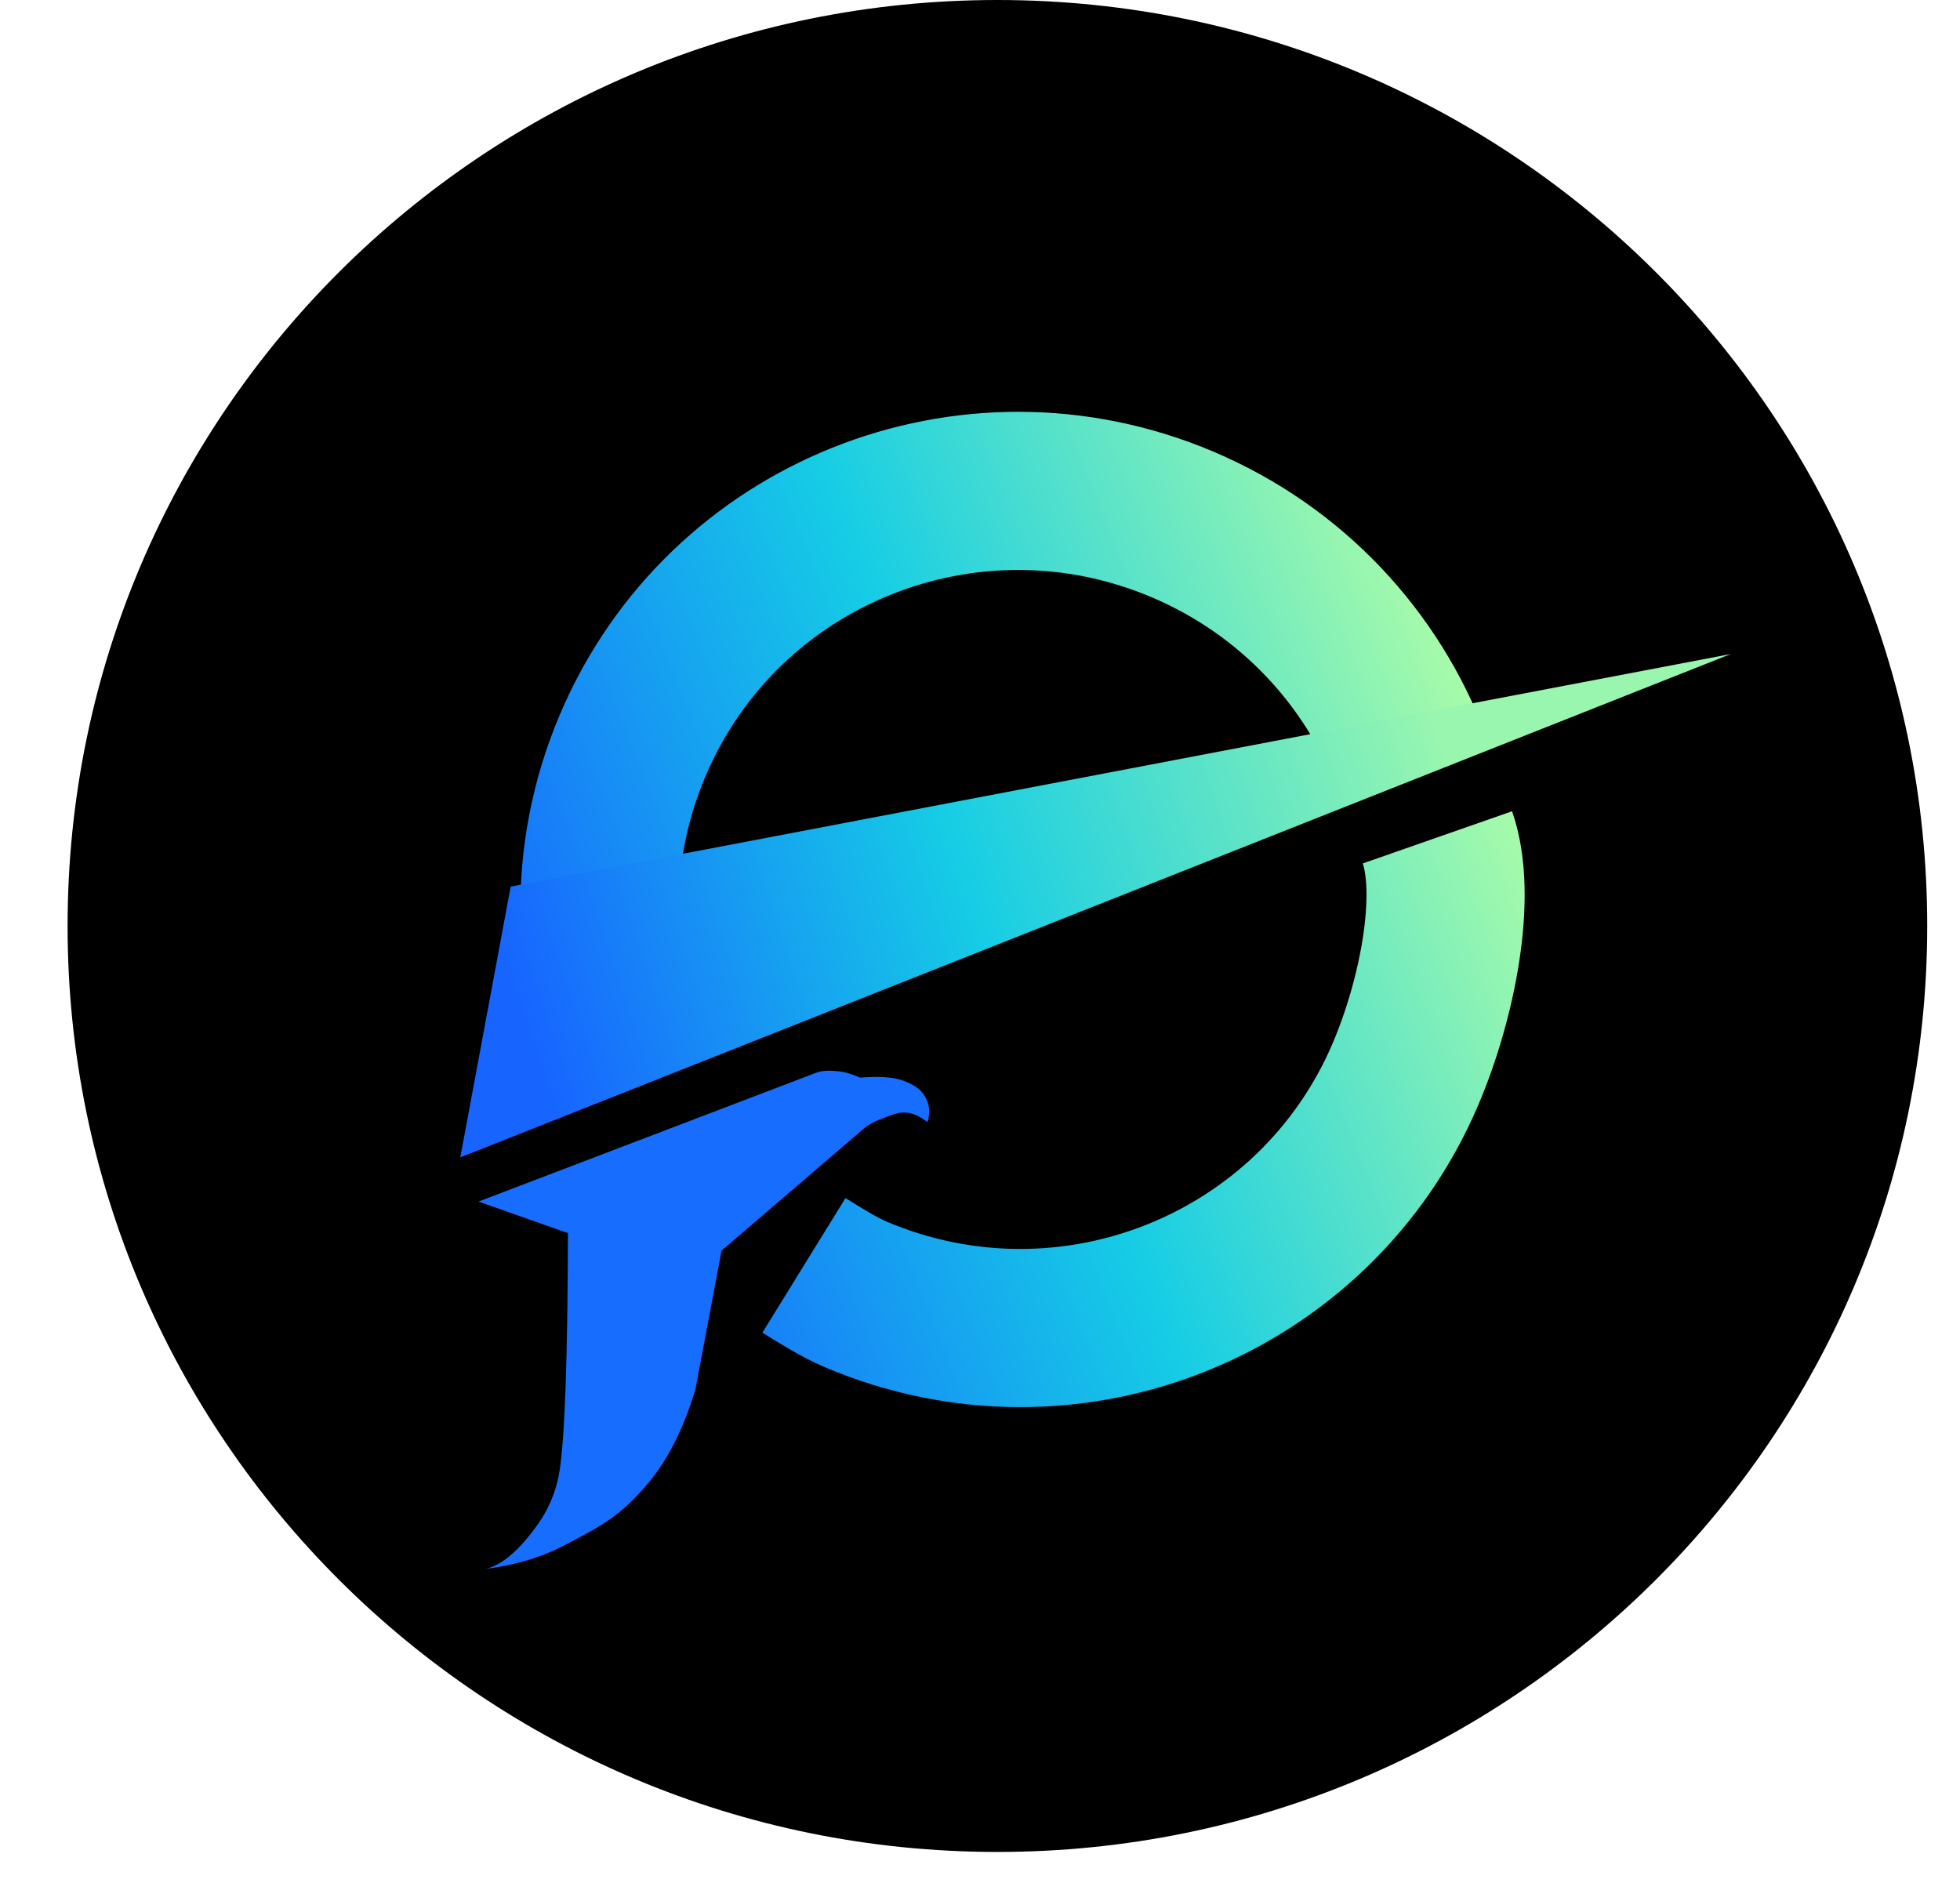
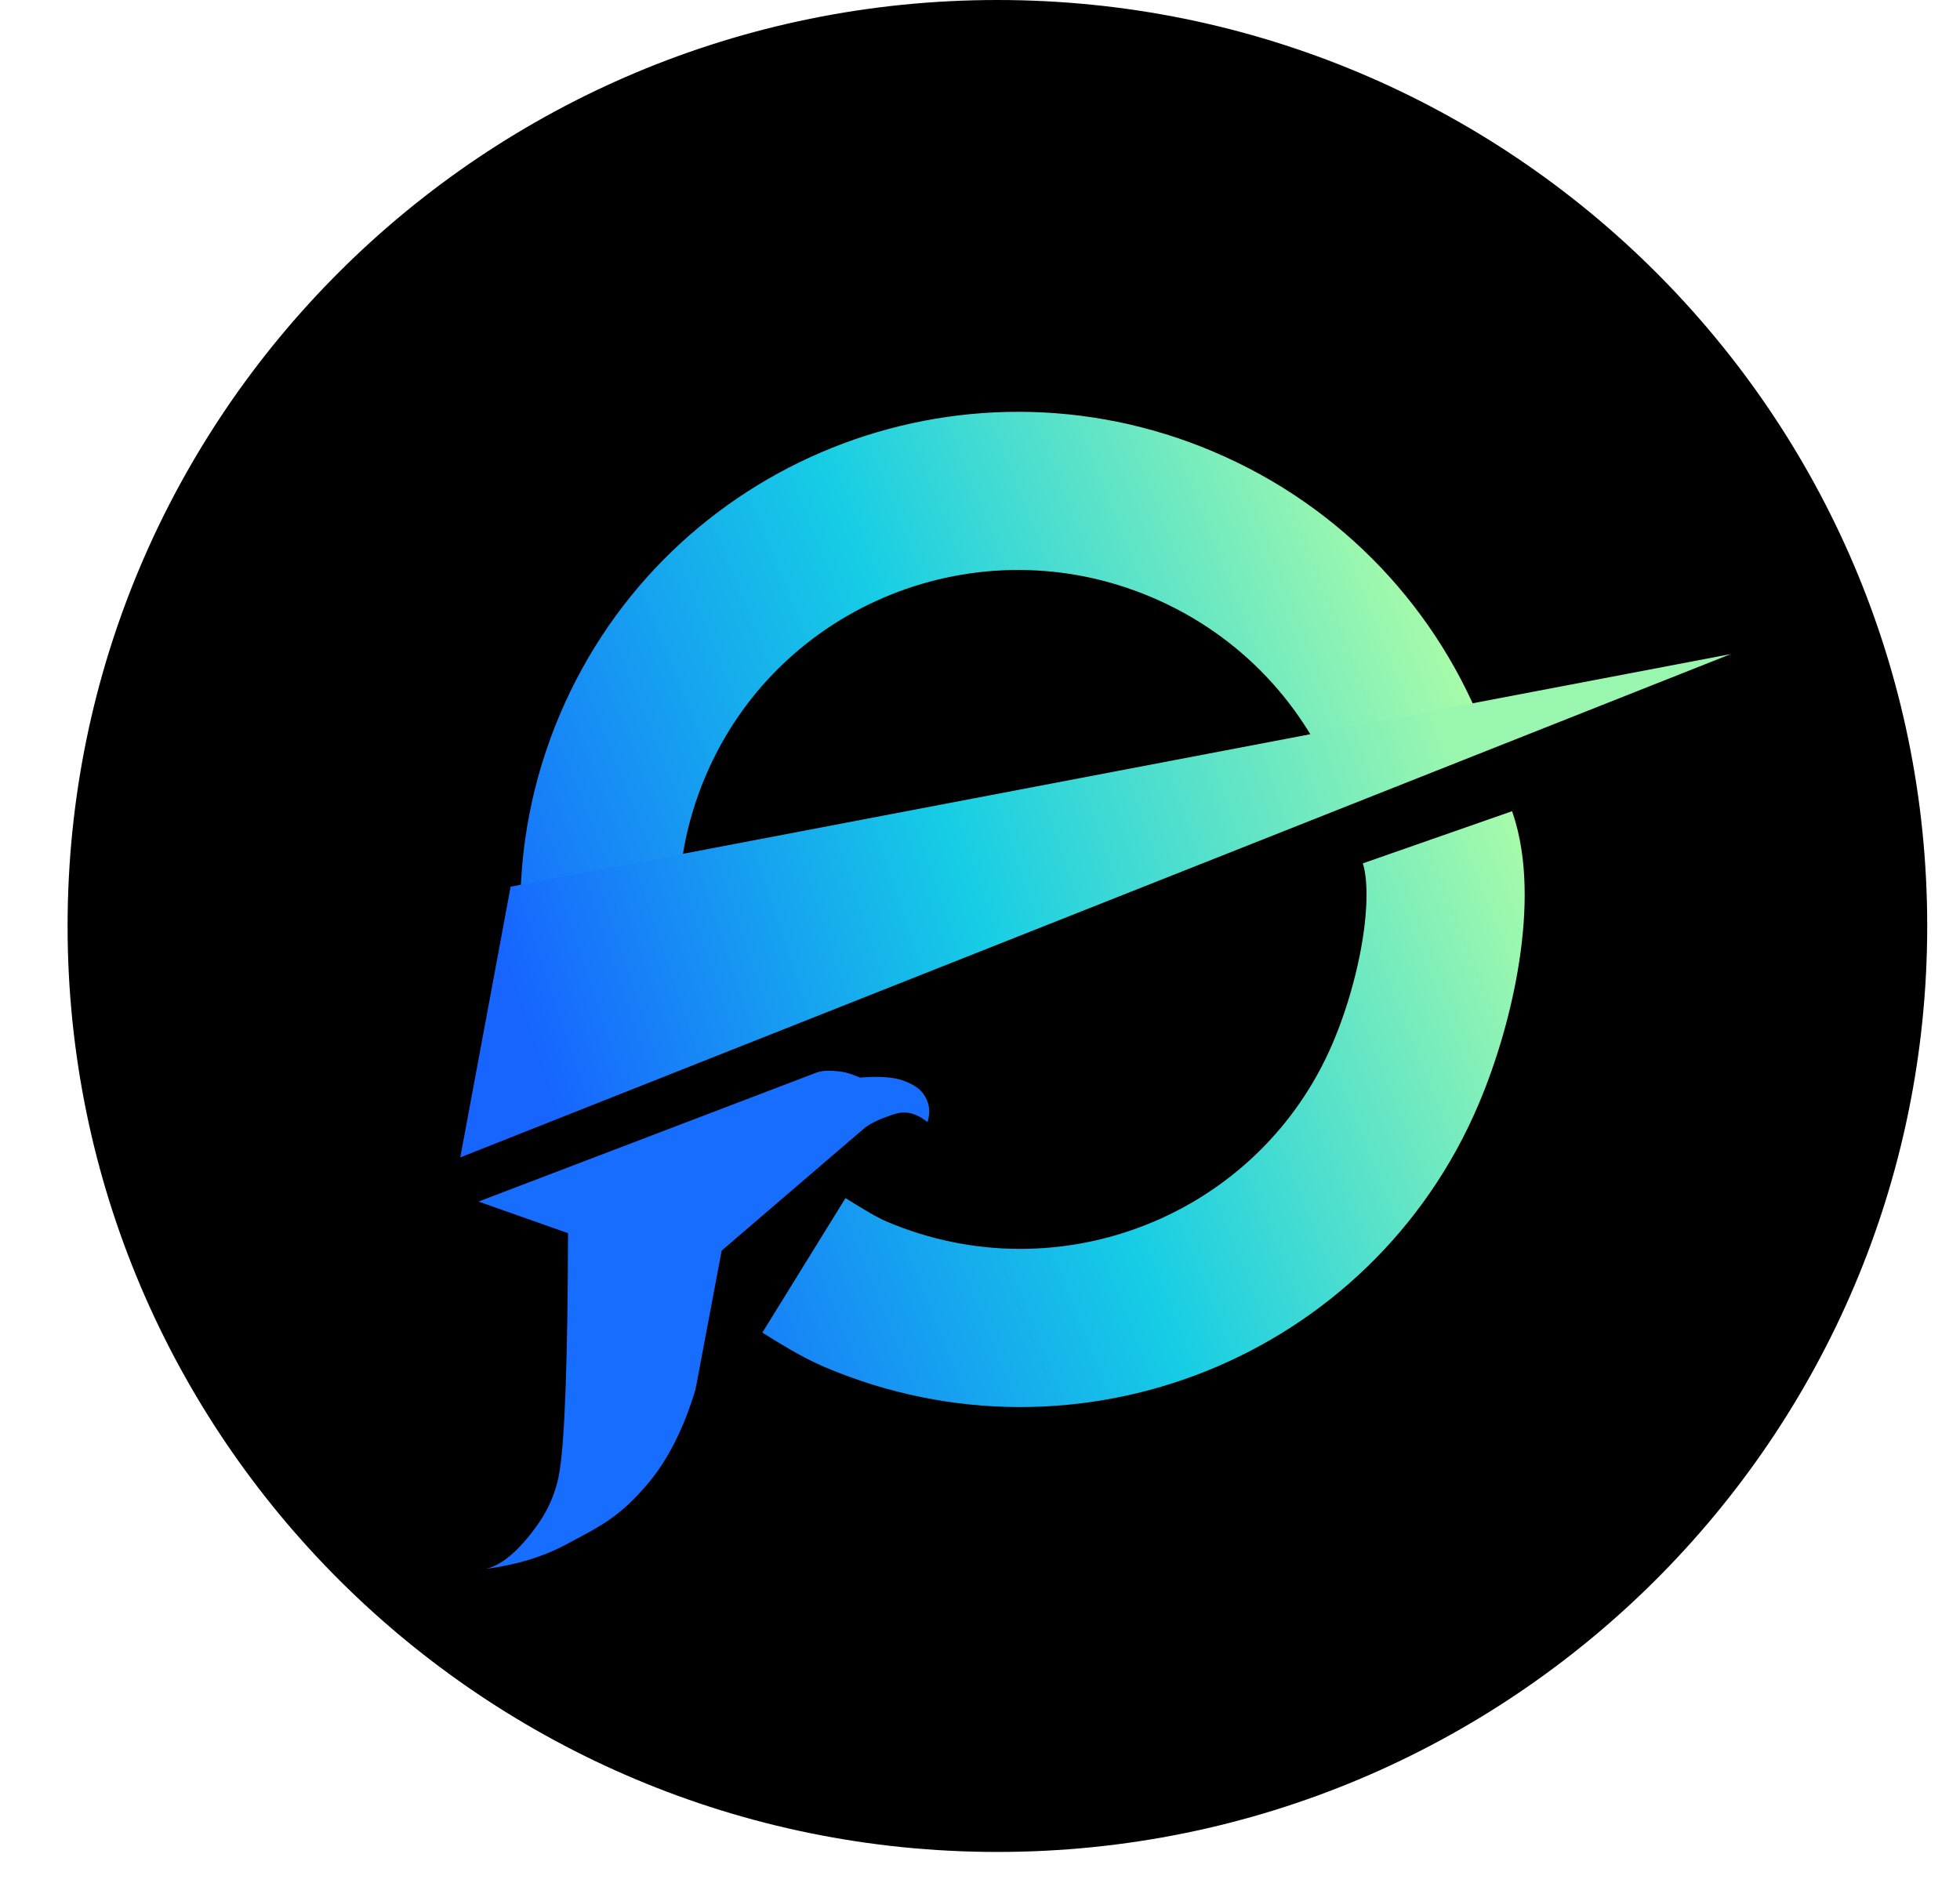
- <svg xmlns="http://www.w3.org/2000/svg" width="33px" height="32px" viewBox="0 0 33 32" version="1.1">
-   <defs>
-     <linearGradient x1="0%" y1="91.221%" x2="92.289%" y2="0.943%" id="linearGradient-1">
-       <stop stop-color="#1764FF" offset="0%" />
-       <stop stop-color="#16CDE5" offset="48.309%" />
-       <stop stop-color="#B4FFA4" offset="100%" />
-     </linearGradient>
-     <linearGradient x1="4.753%" y1="83.312%" x2="79.628%" y2="22.101%" id="linearGradient-2">
-       <stop stop-color="#1764FF" offset="0%" />
-       <stop stop-color="#16CDE5" offset="48.309%" />
-       <stop stop-color="#99F6AF" offset="100%" />
-     </linearGradient>
-   </defs>
-   <g id="页面-1" stroke="none" stroke-width="1" fill="none" fill-rule="evenodd">
-     <g id="切图" transform="translate(-92, -59)">
-       <g id="编组备份-5" transform="translate(92, 59)">
-         <ellipse id="椭圆形" fill="#000000" fill-rule="nonzero" cx="16.793" cy="15.592" rx="15.655" ry="15.592" />
-         <g id="编组备份-12" transform="translate(16.53202, 18.10623) rotate(-7) translate(-16.53202, -18.10623) translate(2.307881, 3.939565)">
-           <g id="编组-23" transform="translate(13.25068, 14.65414) rotate(30) translate(-13.25068, -14.65414) translate(5.285164, 3.887472)">
-             <path d="M13.166,2.179 C11.878,0.836 10.063,-1.46359961e-12 8.052,-1.46359961e-12 C4.147,-1.46359961e-12 0.982,3.153 0.982,7.042 C0.982,9.067 1.84,10.892 3.214,12.177 M7.057,13.975 C7.371,14.023 7.733,14.084 8.052,14.084 C11.957,14.084 15.122,10.931 15.122,7.042 C15.122,5.672 14.756,3.94 14.059,3.173" id="形状备份" stroke="url(#linearGradient-1)" stroke-width="2.663" />
-             <path d="M2.879,12.365 C6.852,12.373 8.881,12.377 8.966,12.377 C9.092,12.377 9.229,12.44 9.348,12.502 C9.426,12.542 9.519,12.615 9.625,12.719 C9.928,12.808 10.146,12.908 10.277,13.02 C10.473,13.187 10.538,13.328 10.539,13.497 C10.539,13.609 10.498,13.719 10.416,13.826 C10.338,13.698 10.257,13.611 10.172,13.565 C10.043,13.496 9.965,13.495 9.727,13.495 C9.569,13.495 9.433,13.517 9.32,13.563 L6.404,14.603 L5.154,16.629 C4.738,17.165 4.309,17.556 3.866,17.805 C3.202,18.177 2.838,18.204 2.177,18.285 C1.736,18.338 1.267,18.304 0.77,18.182 C1.021,18.22 1.341,18.12 1.73,17.882 C1.882,17.789 2.254,17.565 2.528,17.088 C2.813,16.593 3.335,15.364 4.095,13.401 L2.879,12.365 Z" id="路径-43" fill="#176DFD" fill-rule="nonzero" transform="translate(5.654274, 15.33683) rotate(-44) translate(-5.654274, -15.33683) " />
-           </g>
-           <polygon id="路径-34备份-2" fill="url(#linearGradient-2)" fill-rule="nonzero" transform="translate(16.03792, 11.31534) rotate(30) translate(-16.03792, -11.31534) " points="8.349 19.396 24.728 3.235 7.348 14.867" />
-         </g>
-       </g>
+ <svg xmlns="http://www.w3.org/2000/svg" height="32" viewBox="0 0 33 32" width="33">
+   <linearGradient id="a" x1="0%" x2="92.289%" y1="91.221%" y2=".943%">
+     <stop offset="0" stop-color="#1764ff" />
+     <stop offset=".483" stop-color="#16cde5" />
+     <stop offset="1" stop-color="#b4ffa4" />
+   </linearGradient>
+   <linearGradient id="b" x1="4.753%" x2="79.628%" y1="83.312%" y2="22.101%">
+     <stop offset="0" stop-color="#1764ff" />
+     <stop offset=".483" stop-color="#16cde5" />
+     <stop offset="1" stop-color="#99f6af" />
+   </linearGradient>
+   <g fill="none" fill-rule="evenodd">
+     <ellipse cx="16.793" cy="15.592" fill="#000" fill-rule="nonzero" rx="15.655" ry="15.592" />
+     <g transform="matrix(.9205048 .3907311 -.3907311 .9205048 12.4998 5.68556)">
+       <path d="m13.166 2.179c-1.287-1.343-3.103-2.179-5.114-2.179-3.905 0-7.07 3.153-7.07 7.042 0 2.025.858 3.851 2.232 5.135m3.843 1.798c.313.048.676.108.995.108 3.905 0 7.07-3.153 7.07-7.042 0-1.369-.366-3.102-1.063-3.869" stroke="url(#a)" stroke-width="2.663" />
+       <path d="m2.879 12.365c3.974.008 6.003.012 6.087.012.126 0.0.264.063.382.125.079.041.171.113.278.217.303.089.521.189.652.301.196.167.262.308.262.477 0.0.112-.041.222-.123.329-.077-.128-.159-.215-.244-.261-.128-.069-.207-.07-.444-.07-.158-0-.294.022-.407.068l-2.916 1.04-1.25 2.026c-.416.536-.845.927-1.288 1.176-.664.372-1.028.399-1.689.48-.441.054-.91.019-1.407-.103.251.039.571-.061.96-.3.152-.093.524-.317.798-.794.285-.495.807-1.724 1.566-3.686z" fill="#176dfd" fill-rule="nonzero" transform="matrix(.7193398 -.6946584 .6946584 .7193398 -9.06693 8.232228)" />
    </g>
+     <path d="m8.349 19.396 16.379-16.16-17.38 11.632z" fill="url(#b)" fill-rule="nonzero" transform="matrix(.9205048 .3907311 -.3907311 .9205048 7.643064 -1.627227)" />
  </g>
</svg>
